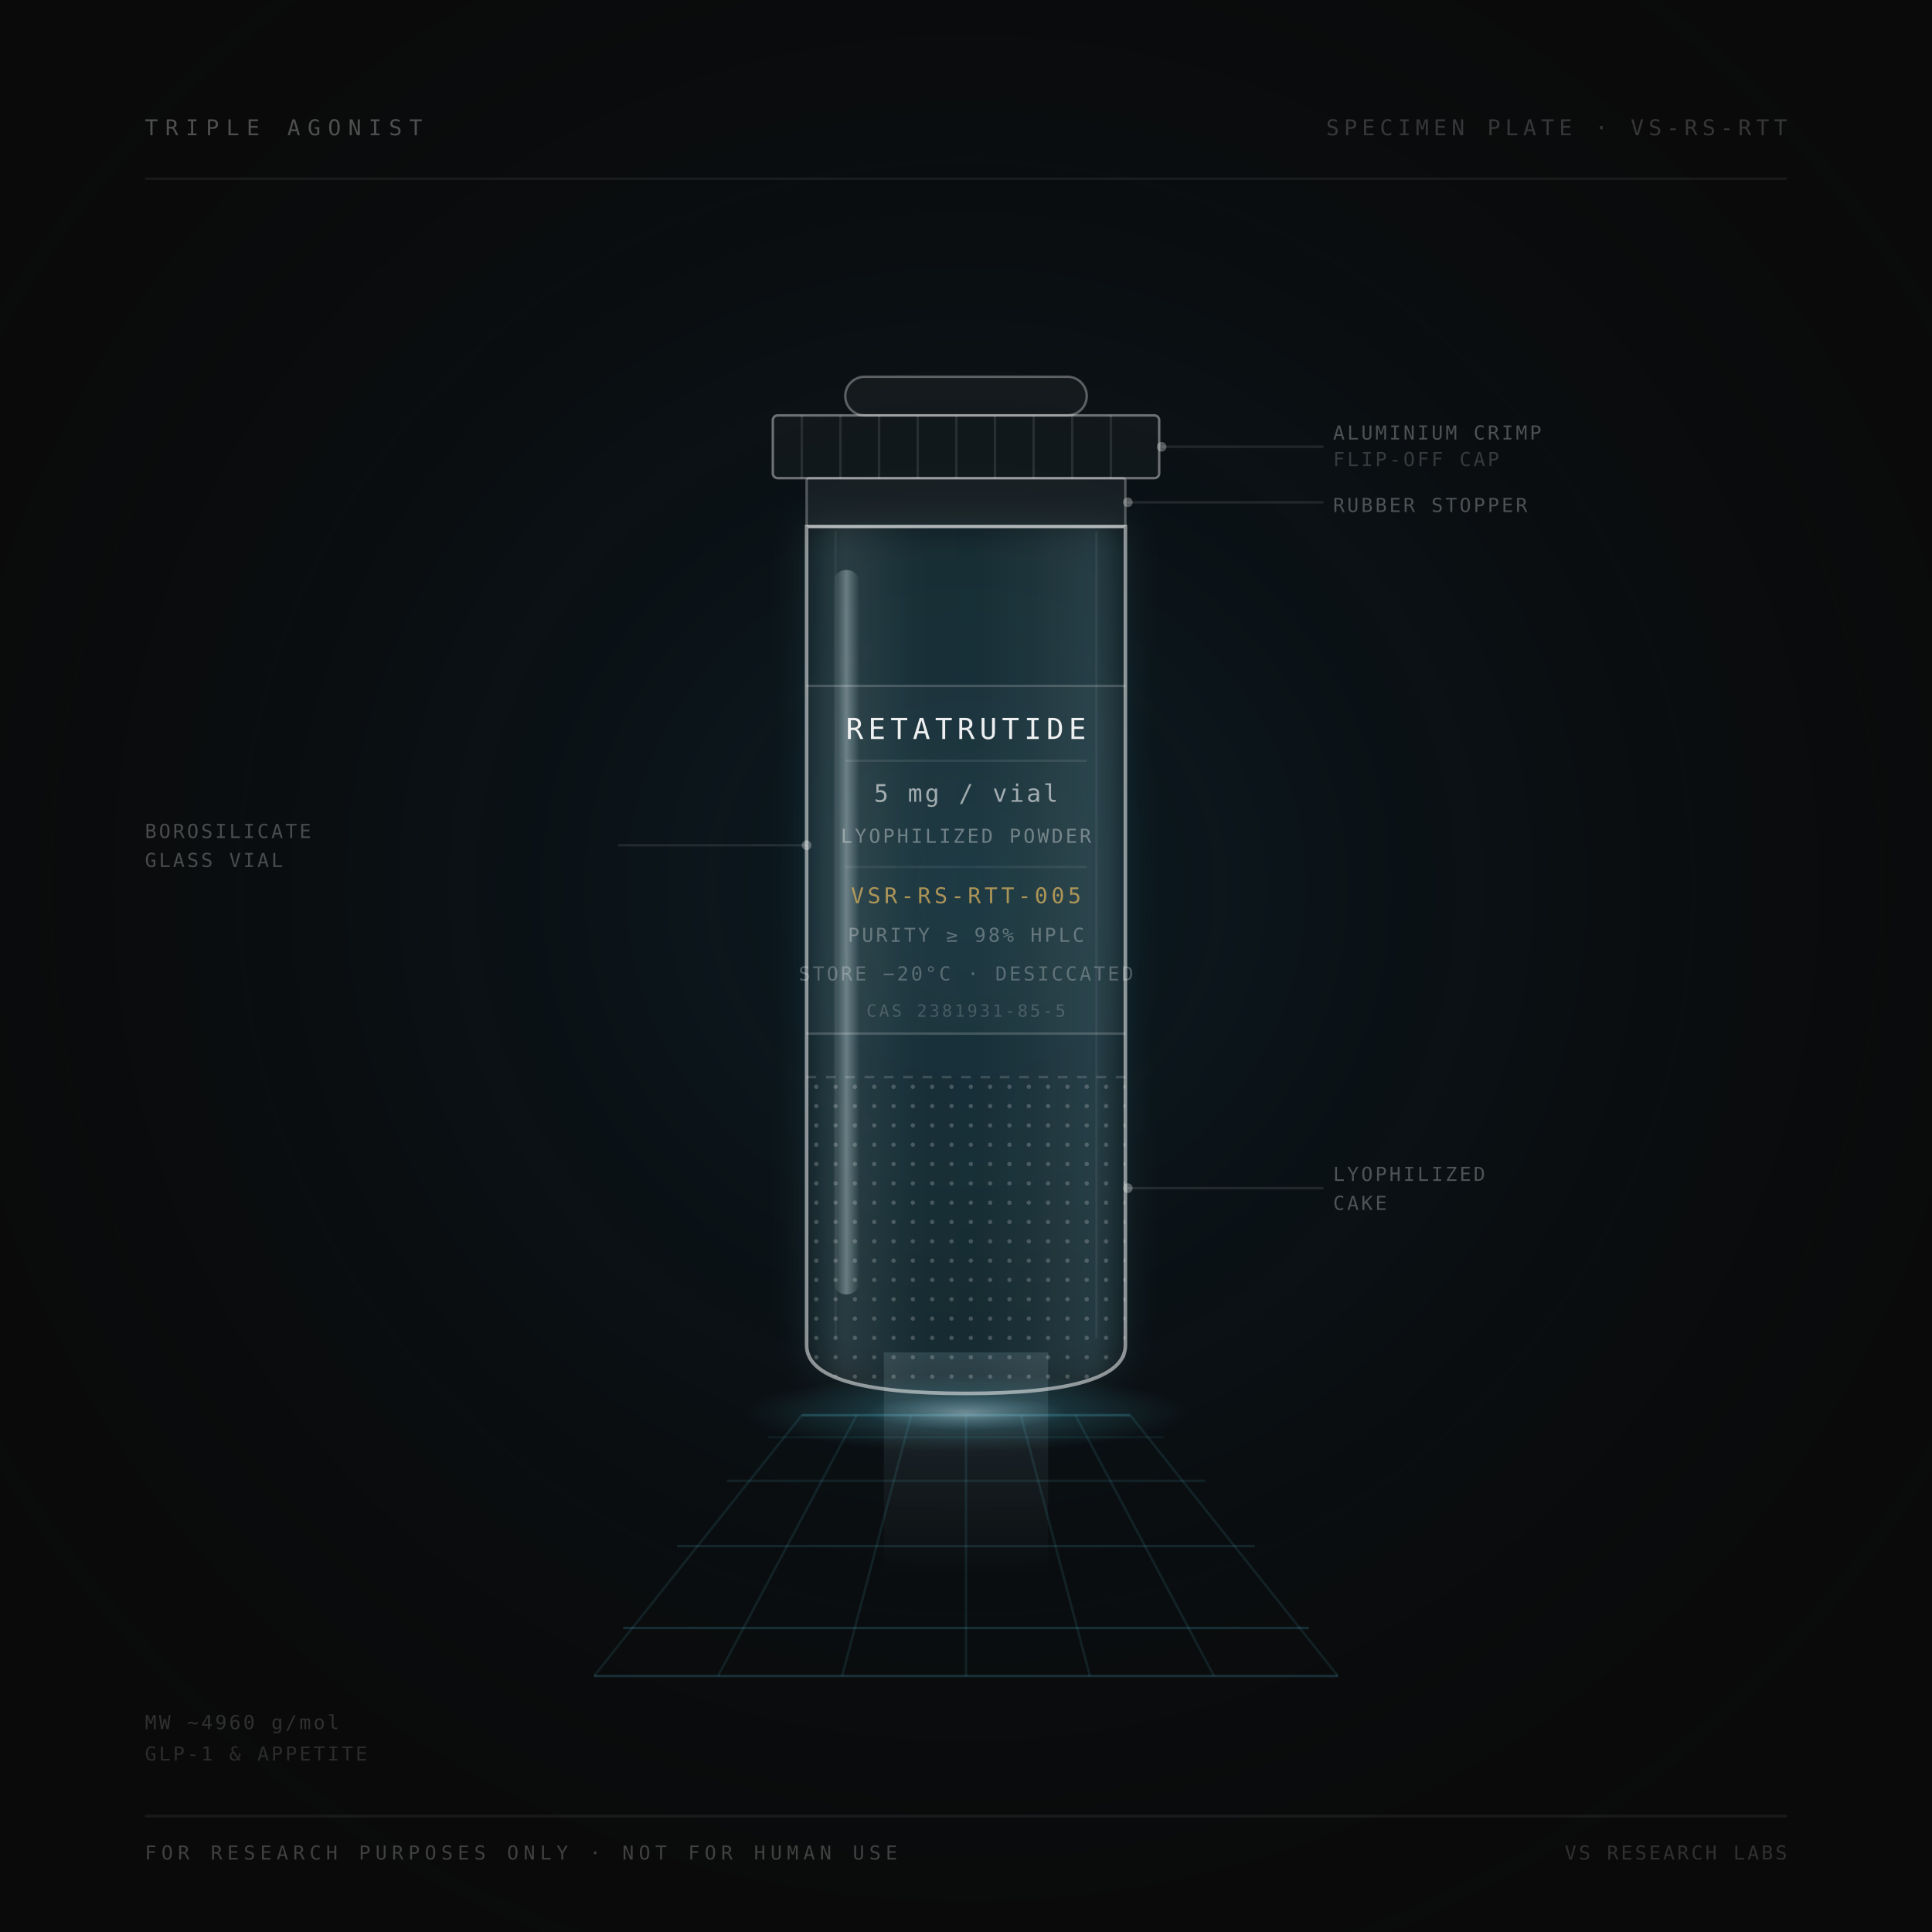
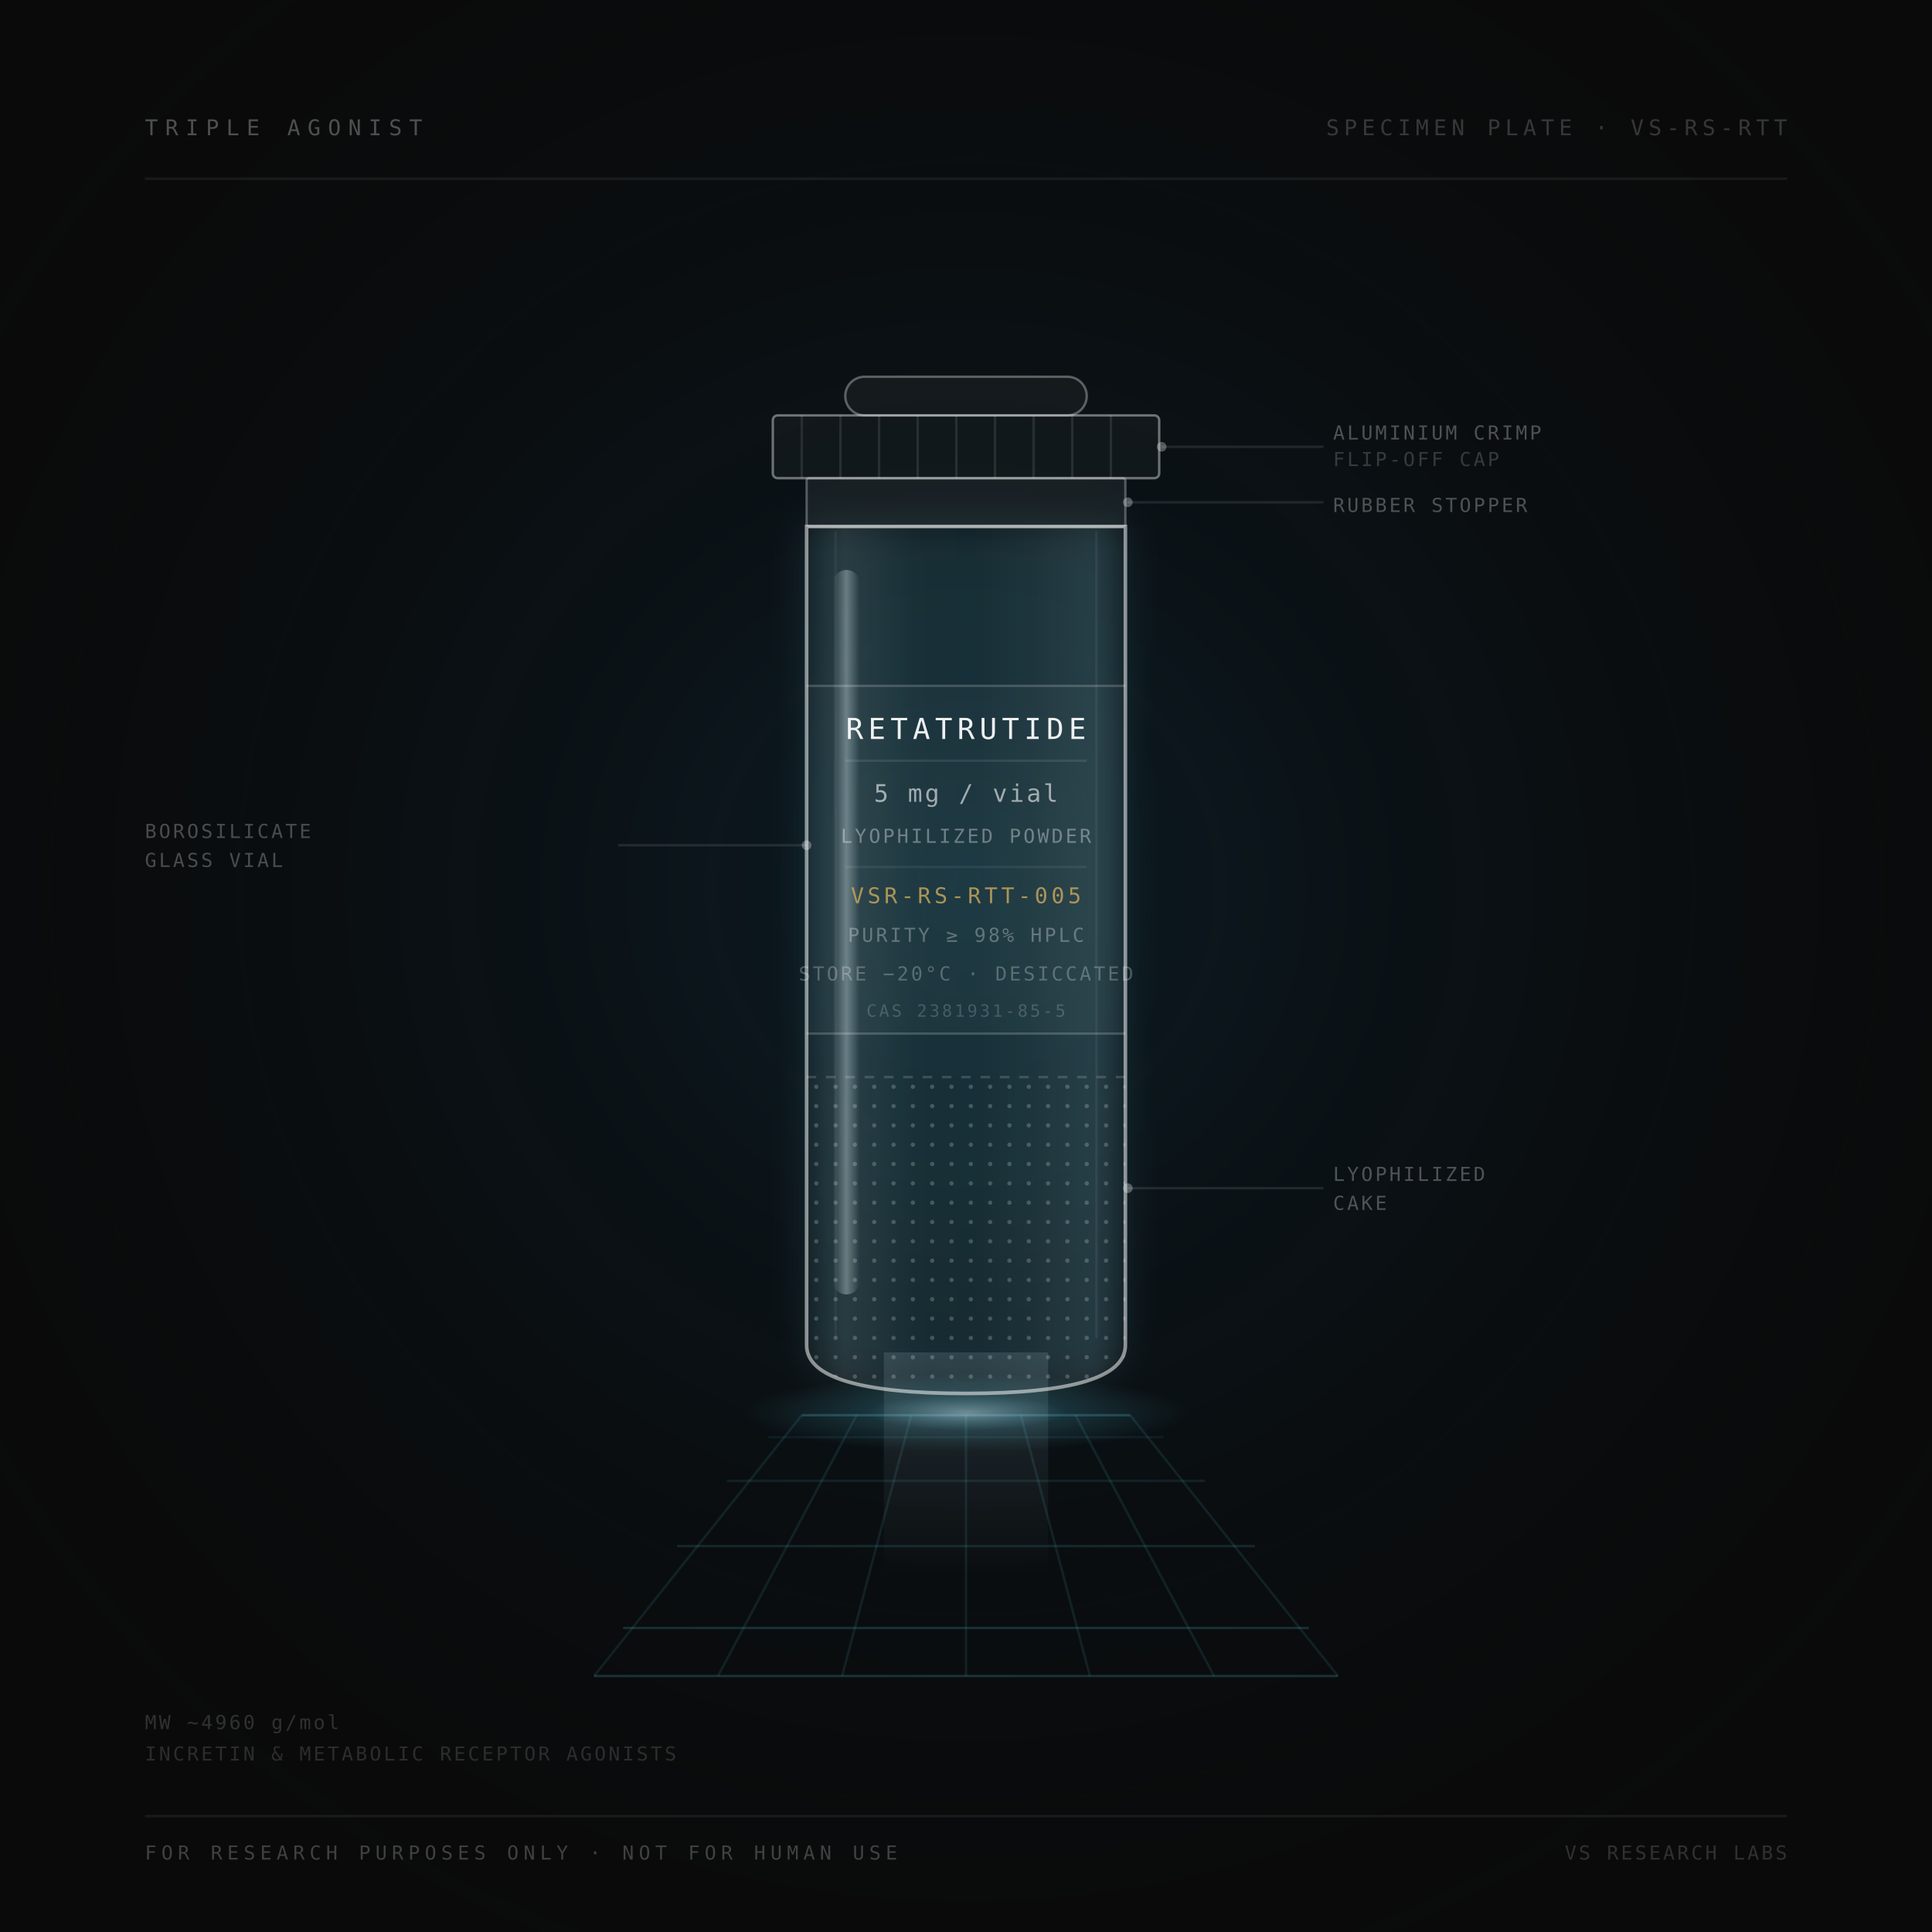
<svg xmlns="http://www.w3.org/2000/svg" viewBox="0 0 800 800">
  <defs>
    <pattern id="lyoDots" width="8" height="8" patternUnits="userSpaceOnUse">
      <circle cx="2" cy="2" r="0.9" fill="rgba(255,255,255,0.2)" />
    </pattern>
    <clipPath id="vialFill">
      <path d="M333 446 L333 557 Q333 576 400 576 Q467 576 467 557 L467 446 Z" />
    </clipPath>
    <radialGradient id="bgDepth" cx="0.5" cy="0.46" r="0.62">
      <stop offset="0" stop-color="#0e2a38" stop-opacity="0.55" />
      <stop offset="0.55" stop-color="#0a1822" stop-opacity="0.28" />
      <stop offset="1" stop-color="#0a0a0a" stop-opacity="0" />
    </radialGradient>
    <radialGradient id="floorPool" cx="0.5" cy="0.5" r="0.5">
      <stop offset="0" stop-color="#bfeffd" stop-opacity="0.5" />
      <stop offset="0.45" stop-color="#5EDDF6" stop-opacity="0.16" />
      <stop offset="1" stop-color="#5EDDF6" stop-opacity="0" />
    </radialGradient>
    <linearGradient id="glassBody" x1="0" y1="0" x2="1" y2="0">
      <stop offset="0" stop-color="#ffffff" stop-opacity="0.02" />
      <stop offset="0.12" stop-color="#ffffff" stop-opacity="0.085" />
      <stop offset="0.34" stop-color="#ffffff" stop-opacity="0.015" />
      <stop offset="0.52" stop-color="#ffffff" stop-opacity="0.008" />
      <stop offset="0.72" stop-color="#ffffff" stop-opacity="0.04" />
      <stop offset="0.9" stop-color="#cdeefb" stop-opacity="0.09" />
      <stop offset="1" stop-color="#ffffff" stop-opacity="0.02" />
    </linearGradient>
    <linearGradient id="spec" x1="0" y1="0" x2="1" y2="0">
      <stop offset="0" stop-color="#eafdff" stop-opacity="0" />
      <stop offset="0.5" stop-color="#eafdff" stop-opacity="0.55" />
      <stop offset="1" stop-color="#eafdff" stop-opacity="0" />
    </linearGradient>
    <linearGradient id="reflFade" x1="0" y1="0" x2="0" y2="1">
      <stop offset="0" stop-color="#cdeefb" stop-opacity="0.13" />
      <stop offset="1" stop-color="#cdeefb" stop-opacity="0" />
    </linearGradient>
    <filter id="vglow" x="-60%" y="-60%" width="220%" height="220%">
      <feGaussianBlur stdDeviation="7" />
    </filter>
  </defs>
  <rect width="800" height="800" fill="#0a0a0a" />
  <rect width="800" height="800" fill="url(#bgDepth)" />
  <line x1="60" y1="74" x2="740" y2="74" stroke="rgba(255,255,255,0.07)" stroke-width="1" />
  <text x="60" y="56" font-family="monospace" font-size="9" fill="rgba(255,255,255,0.28)" letter-spacing="3">TRIPLE AGONIST</text>
  <text x="740" y="56" font-family="monospace" font-size="9" fill="rgba(255,255,255,0.18)" letter-spacing="2" text-anchor="end">SPECIMEN PLATE · VS-RS-RTT</text>
  <g class="pad">
    <line x1="332" y1="586" x2="468" y2="586" stroke="#5EDDF6" stroke-opacity="0.22" stroke-width="1" />
    <line x1="332.0" y1="586" x2="246.0" y2="694" stroke="#5EDDF6" stroke-opacity="0.10" stroke-width="1" />
    <line x1="354.7" y1="586" x2="297.3" y2="694" stroke="#5EDDF6" stroke-opacity="0.10" stroke-width="1" />
    <line x1="377.3" y1="586" x2="348.7" y2="694" stroke="#5EDDF6" stroke-opacity="0.10" stroke-width="1" />
    <line x1="400.0" y1="586" x2="400.0" y2="694" stroke="#5EDDF6" stroke-opacity="0.10" stroke-width="1" />
    <line x1="422.7" y1="586" x2="451.3" y2="694" stroke="#5EDDF6" stroke-opacity="0.10" stroke-width="1" />
    <line x1="445.3" y1="586" x2="502.7" y2="694" stroke="#5EDDF6" stroke-opacity="0.10" stroke-width="1" />
    <line x1="468.0" y1="586" x2="554.0" y2="694" stroke="#5EDDF6" stroke-opacity="0.10" stroke-width="1" />
    <line x1="318.2" y1="595.1" x2="481.8" y2="595.1" stroke="#5EDDF6" stroke-opacity="0.071" stroke-width="1" />
    <line x1="301.0" y1="613.2" x2="499.0" y2="613.2" stroke="#5EDDF6" stroke-opacity="0.097" stroke-width="1" />
    <line x1="280.4" y1="640.2" x2="519.6" y2="640.2" stroke="#5EDDF6" stroke-opacity="0.128" stroke-width="1" />
    <line x1="258.0" y1="674.1" x2="542.0" y2="674.1" stroke="#5EDDF6" stroke-opacity="0.162" stroke-width="1" />
    <line x1="246.0" y1="694.0" x2="554.0" y2="694.0" stroke="#5EDDF6" stroke-opacity="0.180" stroke-width="1" />
  </g>
  <path d="M334 218 L334 557 Q334 577 400 577 Q466 577 466 557 L466 218 Z" fill="#5EDDF6" opacity="0.12" filter="url(#vglow)" />
  <ellipse cx="400" cy="585" rx="92" ry="16" fill="url(#floorPool)" />
  <rect x="366" y="560" width="68" height="92" fill="url(#reflFade)" />
  <rect x="350" y="156" width="100" height="16" rx="8" fill="rgba(255,255,255,0.04)" stroke="rgba(255,255,255,0.32)" stroke-width="1" />
  <rect x="320" y="172" width="160" height="26" rx="2" fill="rgba(255,255,255,0.03)" stroke="rgba(255,255,255,0.4)" stroke-width="1" />
  <line x1="332" y1="172" x2="332" y2="198" stroke="rgba(255,255,255,0.1)" stroke-width="1" />
  <line x1="348" y1="172" x2="348" y2="198" stroke="rgba(255,255,255,0.1)" stroke-width="1" />
  <line x1="364" y1="172" x2="364" y2="198" stroke="rgba(255,255,255,0.1)" stroke-width="1" />
  <line x1="380" y1="172" x2="380" y2="198" stroke="rgba(255,255,255,0.1)" stroke-width="1" />
  <line x1="396" y1="172" x2="396" y2="198" stroke="rgba(255,255,255,0.1)" stroke-width="1" />
  <line x1="412" y1="172" x2="412" y2="198" stroke="rgba(255,255,255,0.1)" stroke-width="1" />
  <line x1="428" y1="172" x2="428" y2="198" stroke="rgba(255,255,255,0.1)" stroke-width="1" />
  <line x1="444" y1="172" x2="444" y2="198" stroke="rgba(255,255,255,0.1)" stroke-width="1" />
  <line x1="460" y1="172" x2="460" y2="198" stroke="rgba(255,255,255,0.1)" stroke-width="1" />
  <rect x="334" y="198" width="132" height="20" rx="1" fill="rgba(255,255,255,0.06)" stroke="rgba(255,255,255,0.28)" stroke-width="1" />
  <path d="M334 218 L334 557 Q334 577 400 577 Q466 577 466 557 L466 218 Z" fill="url(#glassBody)" stroke="rgba(255,255,255,0.52)" stroke-width="1.5" />
  <rect x="345" y="236" width="11" height="300" rx="5.5" fill="url(#spec)" opacity="0.6" />
  <line x1="346" y1="220" x2="346" y2="554" stroke="rgba(255,255,255,0.05)" stroke-width="1" />
  <line x1="454" y1="220" x2="454" y2="554" stroke="rgba(255,255,255,0.06)" stroke-width="1" />
  <line x1="334" y1="446" x2="466" y2="446" stroke="rgba(255,255,255,0.16)" stroke-width="1" stroke-dasharray="4,4" />
  <rect x="334" y="447" width="132" height="128" fill="url(#lyoDots)" clip-path="url(#vialFill)" />
  <rect x="334" y="284" width="132" height="144" fill="rgba(255,255,255,0.025)" />
  <line x1="334" y1="284" x2="466" y2="284" stroke="rgba(255,255,255,0.18)" stroke-width="1" />
  <line x1="334" y1="428" x2="466" y2="428" stroke="rgba(255,255,255,0.18)" stroke-width="1" />
  <text x="400" y="306" font-family="monospace" font-size="12" font-weight="500" fill="rgba(255,255,255,0.92)" letter-spacing="2" text-anchor="middle">RETATRUTIDE</text>
  <line x1="350" y1="315" x2="450" y2="315" stroke="rgba(255,255,255,0.09)" stroke-width="1" />
  <text x="400" y="332" font-family="monospace" font-size="10" fill="rgba(255,255,255,0.58)" letter-spacing="1" text-anchor="middle">5 mg / vial</text>
  <text x="400" y="349" font-family="monospace" font-size="8" fill="rgba(255,255,255,0.36)" letter-spacing="1" text-anchor="middle">LYOPHILIZED POWDER</text>
  <line x1="350" y1="359" x2="450" y2="359" stroke="rgba(255,255,255,0.07)" stroke-width="1" />
  <text x="400" y="374" font-family="monospace" font-size="9" fill="#C4A35A" letter-spacing="1.5" text-anchor="middle" opacity="0.85">VSR-RS-RTT-005</text>
  <text x="400" y="390" font-family="monospace" font-size="8" fill="rgba(255,255,255,0.3)" letter-spacing="1" text-anchor="middle">PURITY ≥ 98% HPLC</text>
  <text x="400" y="406" font-family="monospace" font-size="8" fill="rgba(255,255,255,0.26)" letter-spacing="1" text-anchor="middle">STORE −20°C · DESICCATED</text>
  <text x="400" y="421" font-family="monospace" font-size="7" fill="rgba(255,255,255,0.18)" letter-spacing="1" text-anchor="middle">CAS 2381931-85-5</text>
  <line x1="481" y1="185" x2="548" y2="185" stroke="rgba(255,255,255,0.1)" stroke-width="1" />
  <circle cx="481" cy="185" r="2" fill="rgba(255,255,255,0.3)" />
  <text x="552" y="182" font-family="monospace" font-size="8" fill="rgba(255,255,255,0.28)" letter-spacing="1">ALUMINIUM CRIMP</text>
  <text x="552" y="193" font-family="monospace" font-size="8" fill="rgba(255,255,255,0.18)" letter-spacing="1">FLIP-OFF CAP</text>
  <line x1="467" y1="208" x2="548" y2="208" stroke="rgba(255,255,255,0.1)" stroke-width="1" />
  <circle cx="467" cy="208" r="2" fill="rgba(255,255,255,0.3)" />
  <text x="552" y="212" font-family="monospace" font-size="8" fill="rgba(255,255,255,0.28)" letter-spacing="1">RUBBER STOPPER</text>
  <line x1="467" y1="492" x2="548" y2="492" stroke="rgba(255,255,255,0.1)" stroke-width="1" />
  <circle cx="467" cy="492" r="2" fill="rgba(255,255,255,0.3)" />
  <text x="552" y="489" font-family="monospace" font-size="8" fill="rgba(255,255,255,0.28)" letter-spacing="1">LYOPHILIZED</text>
  <text x="552" y="501" font-family="monospace" font-size="8" fill="rgba(255,255,255,0.28)" letter-spacing="1">CAKE</text>
  <line x1="334" y1="350" x2="256" y2="350" stroke="rgba(255,255,255,0.1)" stroke-width="1" />
  <circle cx="334" cy="350" r="2" fill="rgba(255,255,255,0.3)" />
  <text x="60" y="347" font-family="monospace" font-size="8" fill="rgba(255,255,255,0.26)" letter-spacing="1">BOROSILICATE</text>
  <text x="60" y="359" font-family="monospace" font-size="8" fill="rgba(255,255,255,0.26)" letter-spacing="1">GLASS VIAL</text>
  <text x="60" y="716" font-family="monospace" font-size="8" fill="rgba(255,255,255,0.16)" letter-spacing="1">MW ~4960 g/mol</text>
-   <text x="60" y="729" font-family="monospace" font-size="8" fill="rgba(255,255,255,0.14)" letter-spacing="1">GLP-1 &amp; APPETITE</text>
+   <text x="60" y="729" font-family="monospace" font-size="8" fill="rgba(255,255,255,0.14)" letter-spacing="1">INCRETIN &amp; METABOLIC RECEPTOR AGONISTS</text>
  <line x1="60" y1="752" x2="740" y2="752" stroke="rgba(255,255,255,0.07)" stroke-width="1" />
  <text x="60" y="770" font-family="monospace" font-size="8" fill="rgba(255,255,255,0.22)" letter-spacing="2">FOR RESEARCH PURPOSES ONLY · NOT FOR HUMAN USE</text>
  <text x="740" y="770" font-family="monospace" font-size="8" fill="rgba(255,255,255,0.16)" letter-spacing="1" text-anchor="end">VS RESEARCH LABS</text>
</svg>
